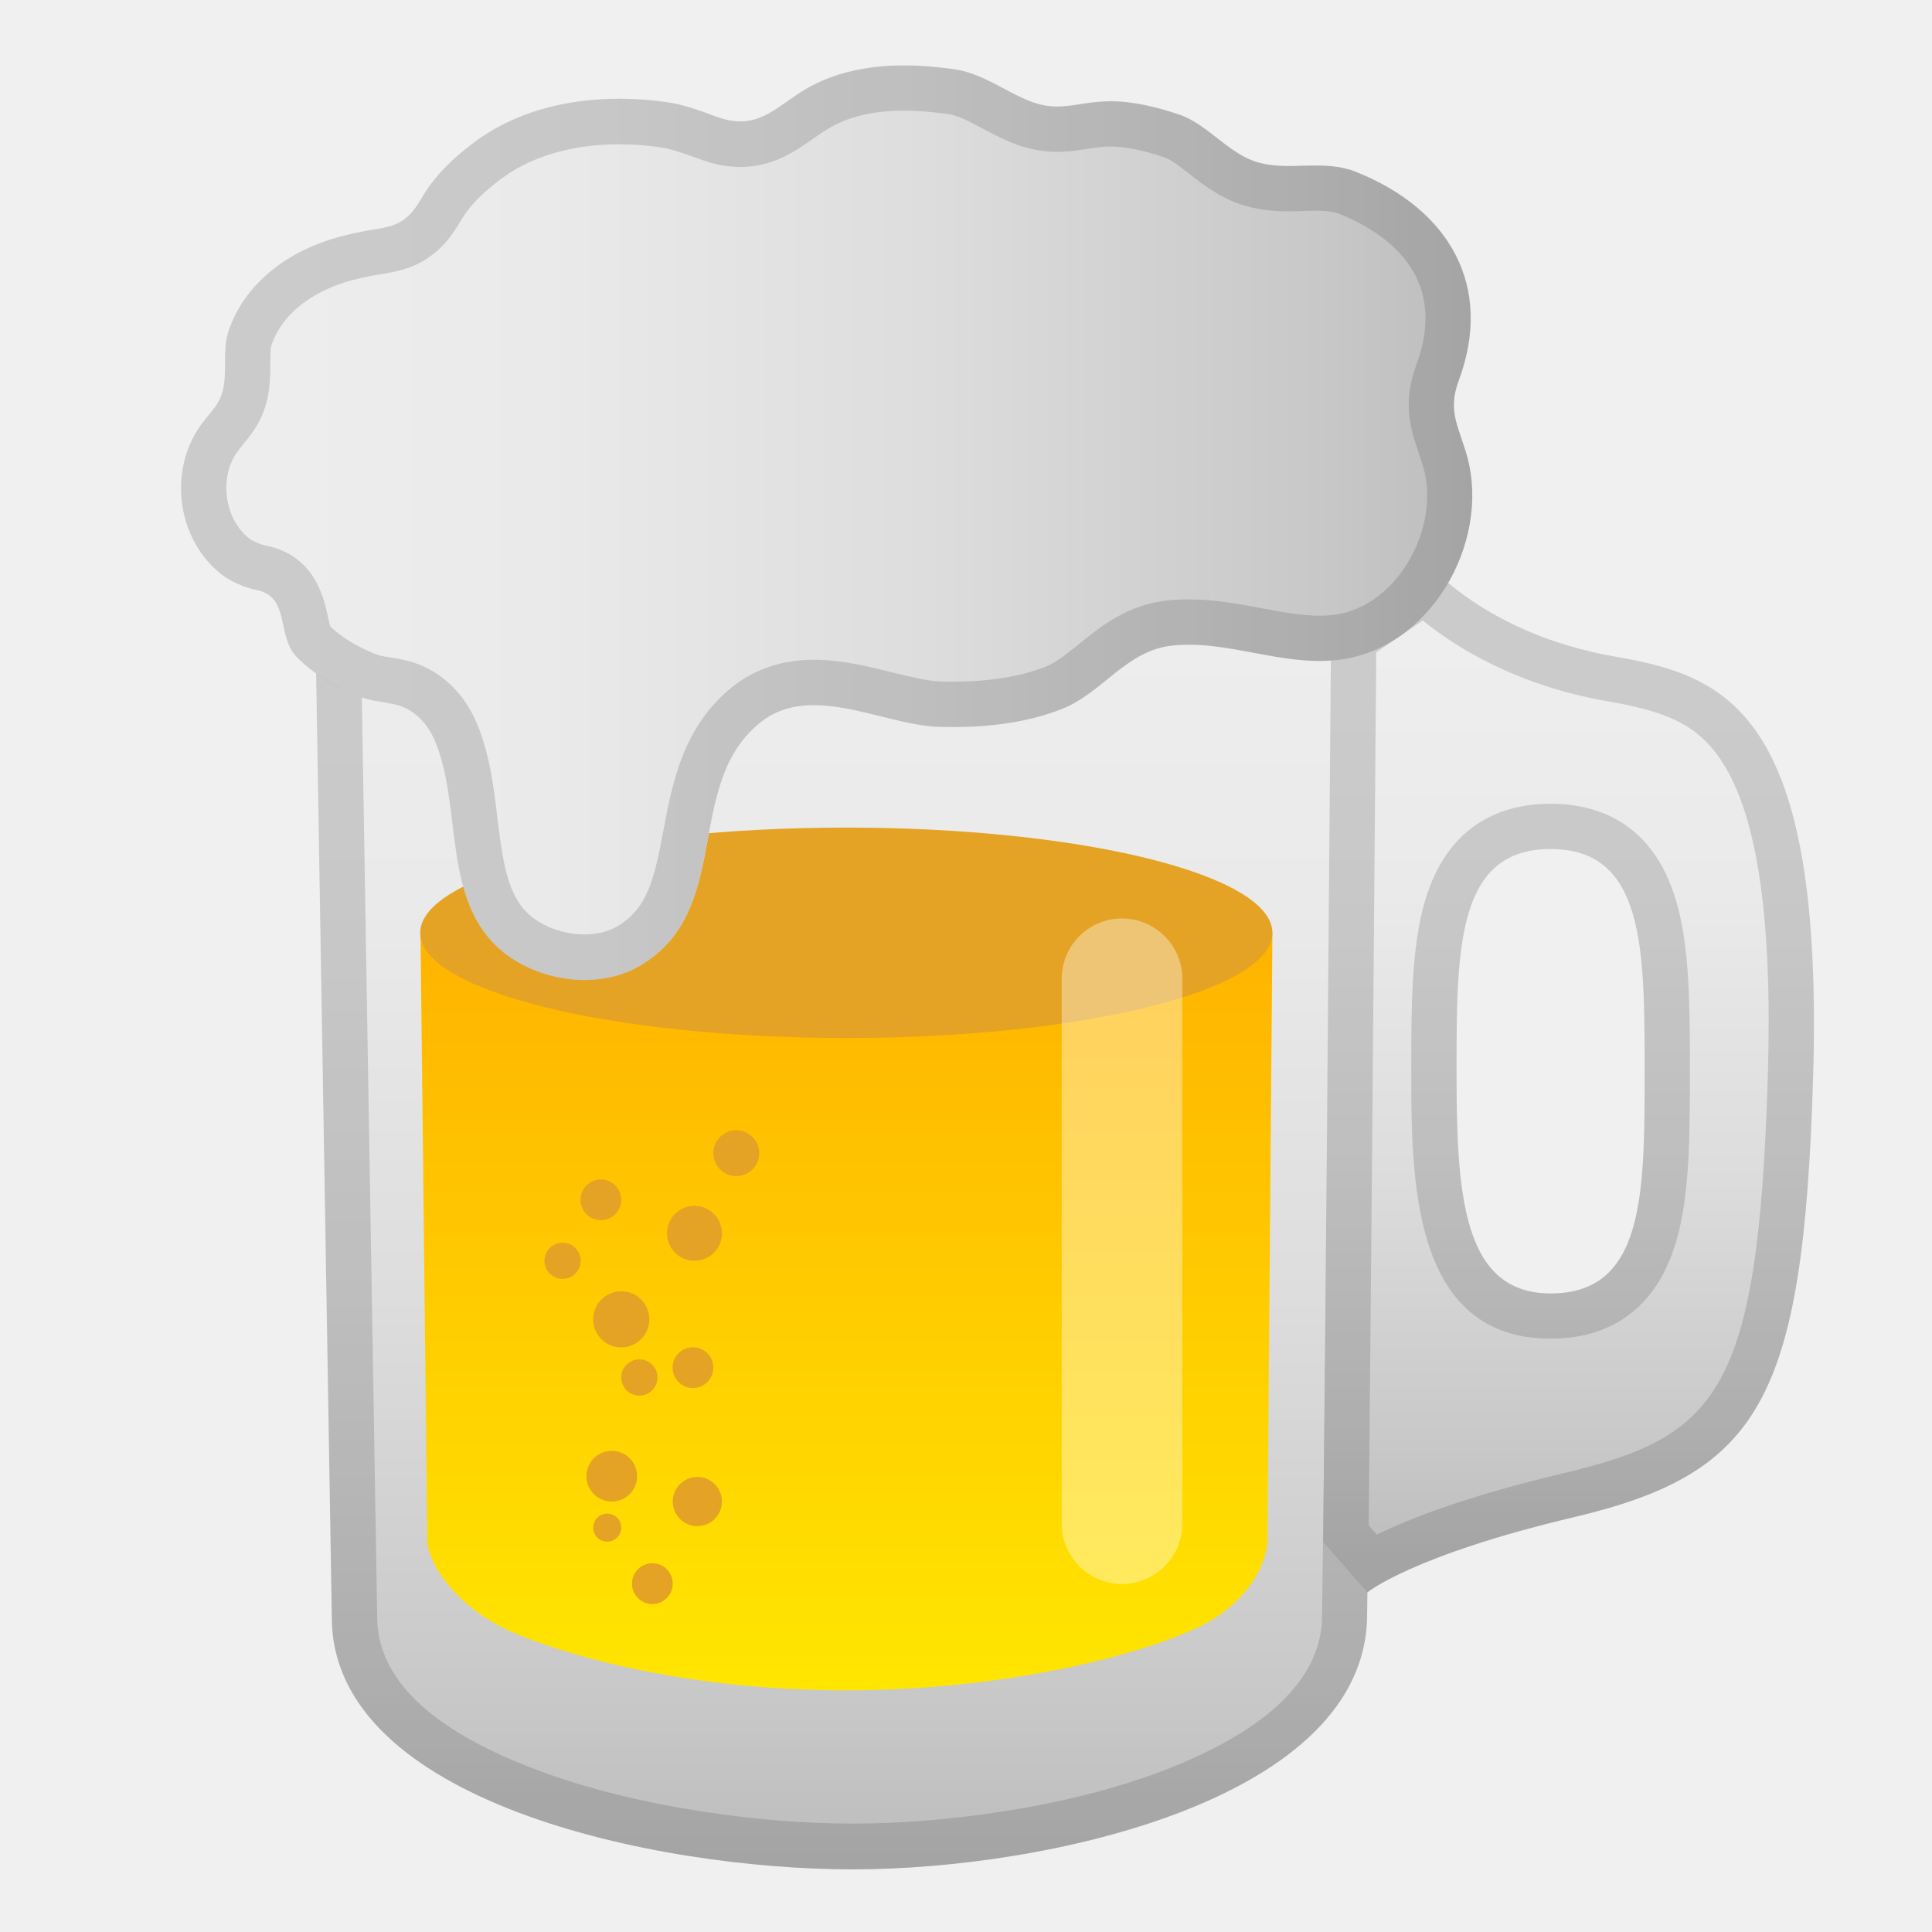
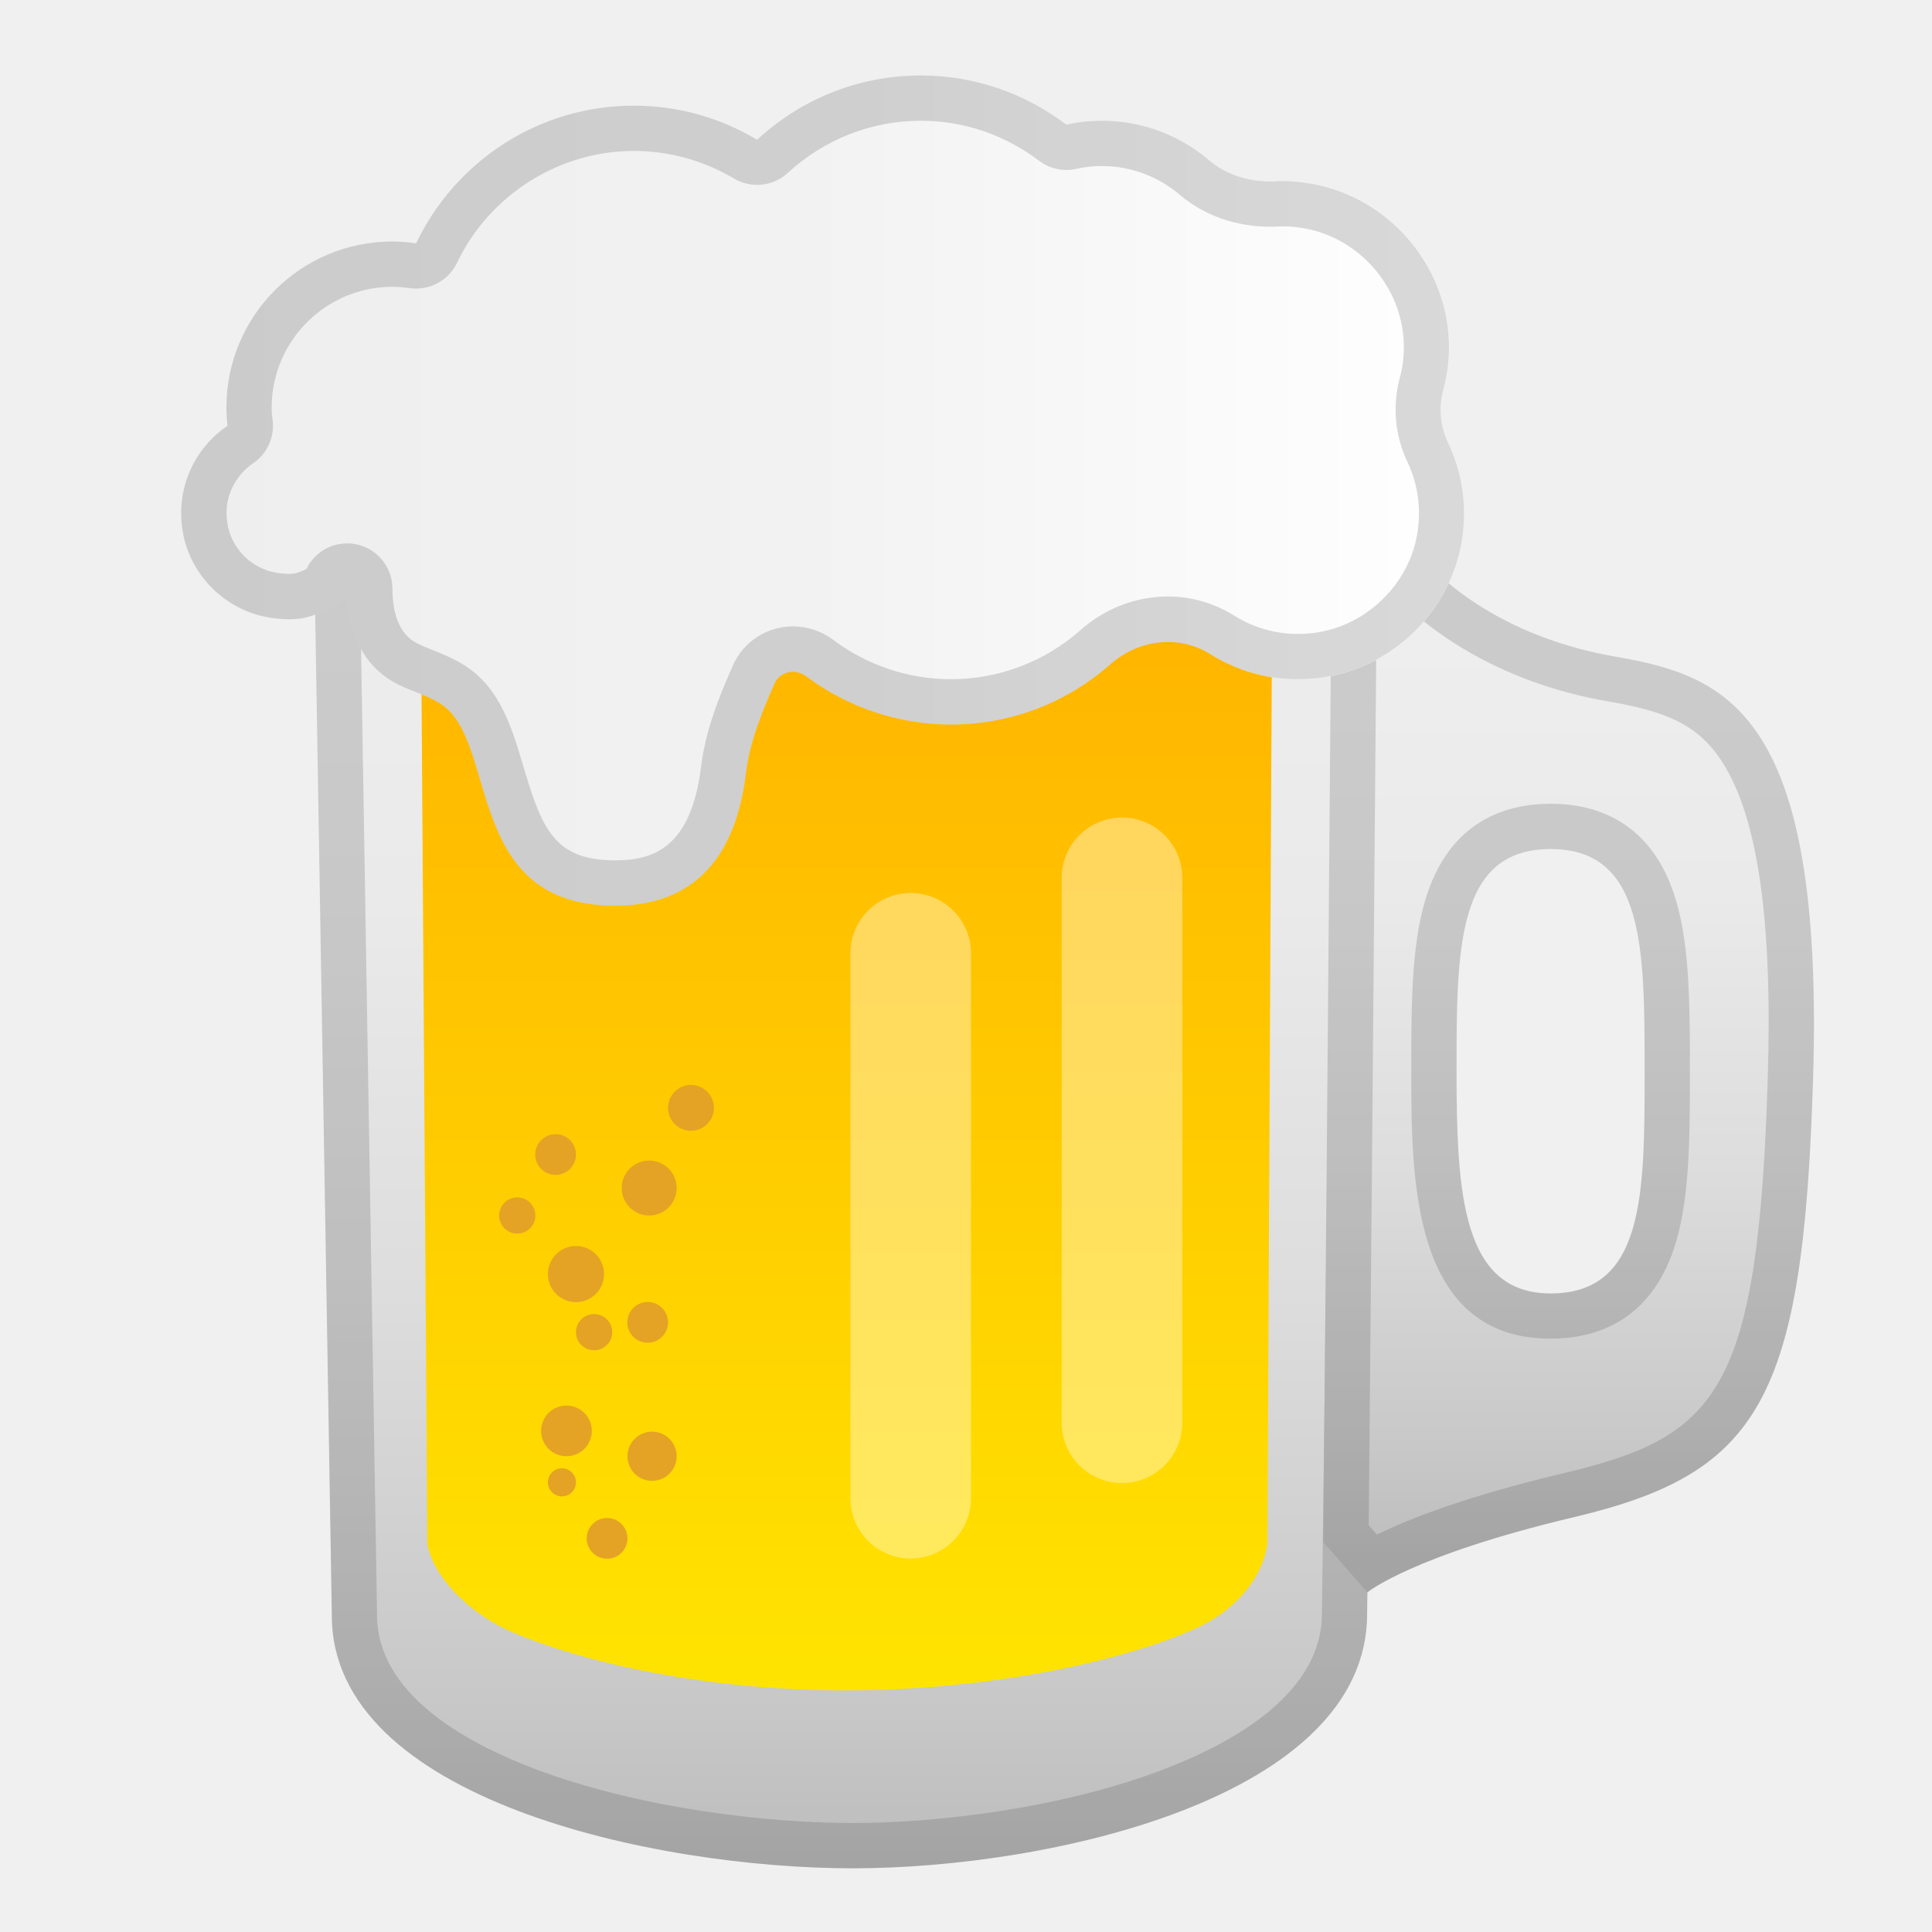
- <svg xmlns="http://www.w3.org/2000/svg" xmlns:xlink="http://www.w3.org/1999/xlink" width="128" height="128" style="enable-background:new 0 0 128 128;">
+ <svg xmlns="http://www.w3.org/2000/svg" width="128" height="128" style="enable-background:new 0 0 128 128;">
  <g id="Layer_1">
    <g>
-       <linearGradient id="SVGID_1_" gradientUnits="userSpaceOnUse" x1="56.126" x2="56.126" y1="35.067" y2="123.133">
+       <linearGradient id="SVGID_1_" gradientUnits="userSpaceOnUse" x1="56.126" x2="56.126" y1="34.818" y2="123.069">
        <stop offset="5.129895e-03" style="stop-color:#EEEEEE" />
        <stop offset="0.282" style="stop-color:#EAEAEA" />
        <stop offset="0.577" style="stop-color:#DDDDDD" />
        <stop offset="0.879" style="stop-color:#C8C8C8" />
        <stop offset="1" style="stop-color:#BDBDBD" />
      </linearGradient>
-       <path d="M86.43,35H56.07h0H25.72l-4.93-0.26l1.2,72.43c0,12.19,21.45,16.68,34.51,16.68 s34.08-4.7,34.08-16.89l0.88-72.2L86.43,35z" style="fill:url(#SVGID_1_);" />
+       <path d="M86.43,34.5H56.07h0H25.72l-4.93-0.01l1.2,72.55c0,12.19,21.45,16.74,34.51,16.74 s34.08-4.67,34.08-16.86l0.88-72.43L86.43,34.5z" style="fill:url(#SVGID_1_);" />
      <g style="opacity:0.2;">
-         <path d="M23.83,37.74L25.72,38h30.36h30.36l2-0.25l-0.85,69.3c0,5.13-5.57,8.32-10.24,10.15 c-6.89,2.69-15.29,3.62-20.85,3.62c-5.62,0-14.11-0.96-21.09-3.62c-4.76-1.81-10.42-4.92-10.42-10.07L23.83,37.74 M20.78,34.74 l1.2,72.43c0,12.19,21.45,16.68,34.51,16.68c13.06,0,34.08-4.7,34.08-16.89l0.88-72.2L86.43,35H56.07h0H25.72L20.78,34.74 L20.78,34.74z M91.47,34L91.47,34L91.47,34z" style="fill:#424242;" />
+         <path d="M23.83,37.49l1.88,0.01h30.36h30.36l2,0l-0.85,69.42c0,5.13-5.57,8.39-10.24,10.21 c-6.89,2.69-15.29,3.65-20.85,3.65c-5.62,0-14.11-0.95-21.09-3.6c-4.76-1.81-10.42-5.04-10.42-10.19L23.83,37.49 M20.78,34.49 l1.2,72.55c0,12.19,21.45,16.74,34.51,16.74c13.06,0,34.08-4.67,34.08-16.86l0.88-72.43l-5.04,0.01H56.07h0H25.72L20.78,34.49 L20.78,34.49z M91.47,34.49L91.47,34.49L91.47,34.49z" style="fill:#424242;" />
      </g>
    </g>
    <g>
-       <linearGradient id="SVGID_3_" gradientUnits="userSpaceOnUse" x1="56.08" x2="56.08" y1="61.75" y2="116.005">
+       <linearGradient id="SVGID_3_" gradientUnits="userSpaceOnUse" x1="56.08" x2="56.08" y1="38.92" y2="121.067">
        <stop offset="0" style="stop-color:#FFB300" />
        <stop offset="1" style="stop-color:#FFEA00" />
      </linearGradient>
-       <path d="M84.3,61.8l-0.33,40.43c-0.27,2.27-2.13,4.46-4.67,5.62c-4.55,2.09-13.44,4.14-23.28,4.14 c-9.4,0-17.4-1.87-22.04-3.84c-2.94-1.24-5.31-3.74-5.67-5.89L27.86,61.8H84.3z" style="fill:url(#SVGID_3_);" />
+       <path d="M84.3,36l-0.33,66.23c-0.27,2.27-2.13,4.46-4.67,5.62c-4.55,2.09-13.44,4.14-23.28,4.14 c-9.4,0-17.4-1.87-22.04-3.84c-2.94-1.24-5.31-3.74-5.67-5.89L27.86,36H84.3z" style="fill:url(#SVGID_3_);" />
    </g>
-     <ellipse cx="56.07" cy="61.8" rx="28.23" ry="6.97" style="fill:#E4A324;" />
    <g>
-       <circle cx="43.22" cy="104.92" r="1.35" style="fill:#E4A324;" />
-       <circle cx="40.23" cy="101.21" r="0.93" style="fill:#E4A324;" />
-       <circle cx="46.2" cy="99.48" r="1.63" style="fill:#E4A324;" />
-       <circle cx="40.53" cy="97.8" r="1.68" style="fill:#E4A324;" />
-       <circle cx="45.91" cy="90.61" r="1.35" style="fill:#E4A324;" />
-       <circle cx="42.36" cy="91.26" r="1.2" style="fill:#E4A324;" />
-       <circle cx="37.27" cy="83.53" r="1.2" style="fill:#E4A324;" />
-       <circle cx="48.78" cy="76.4" r="1.52" style="fill:#E4A324;" />
-       <circle cx="41.16" cy="87.41" r="1.86" style="fill:#E4A324;" />
-       <circle cx="46.01" cy="81.71" r="1.82" style="fill:#E4A324;" />
-       <circle cx="39.81" cy="79.49" r="1.35" style="fill:#E4A324;" />
+       <circle cx="40.22" cy="101.92" r="1.35" style="fill:#E4A324;" />
+       <circle cx="37.23" cy="98.21" r="0.93" style="fill:#E4A324;" />
+       <circle cx="43.2" cy="96.48" r="1.63" style="fill:#E4A324;" />
+       <circle cx="37.53" cy="94.8" r="1.68" style="fill:#E4A324;" />
+       <circle cx="42.91" cy="87.61" r="1.35" style="fill:#E4A324;" />
+       <circle cx="39.36" cy="88.26" r="1.2" style="fill:#E4A324;" />
+       <circle cx="34.27" cy="80.53" r="1.2" style="fill:#E4A324;" />
+       <circle cx="45.78" cy="73.4" r="1.52" style="fill:#E4A324;" />
+       <circle cx="38.16" cy="84.41" r="1.86" style="fill:#E4A324;" />
+       <circle cx="43.01" cy="78.71" r="1.82" style="fill:#E4A324;" />
+       <circle cx="36.81" cy="76.49" r="1.35" style="fill:#E4A324;" />
    </g>
    <g>
      <linearGradient id="SVGID_4_" gradientUnits="userSpaceOnUse" x1="103.921" x2="103.921" y1="41.895" y2="103.193">
        <stop offset="5.129895e-03" style="stop-color:#EEEEEE" />
        <stop offset="0.282" style="stop-color:#EAEAEA" />
        <stop offset="0.577" style="stop-color:#DDDDDD" />
        <stop offset="0.879" style="stop-color:#C8C8C8" />
        <stop offset="1" style="stop-color:#BDBDBD" />
      </linearGradient>
      <path d="M87.91,75.83l-0.24,26.34l2.92,3.33c0,0,2.94-2.44,13.67-4.98 c12.33-2.92,15.21-7.76,15.86-29.04c0.75-24.4-5.77-26.7-13.12-27.98c-8.58-1.49-12.45-6.23-12.45-6.23l-6.36,4.35L87.91,75.83z M96.5,70.98c0-8.13,0-14.72,6.23-14.72c6.23,0,6.23,6.59,6.23,14.72c0,8.13,0,14.72-6.23,14.72C96.88,85.69,96.5,79.1,96.5,70.98 z" style="fill:url(#SVGID_4_);" />
      <g style="opacity:0.2;">
        <path d="M94.26,41.11c2.2,1.78,6.21,4.3,12.23,5.35c3.74,0.65,5.93,1.44,7.59,3.99 c2.37,3.65,3.36,10.5,3.04,20.94c-0.64,20.9-3.31,23.79-13.55,26.22c-6.34,1.5-10.16,2.99-12.35,4.06l-0.54-0.61l0.23-25.2 l0.27-32.64L94.26,41.11 M102.73,88.69c2.94,0,6.77-1.12,8.33-6.47c0.9-3.08,0.9-7.05,0.9-11.25c0-4.2,0-8.17-0.9-11.25 c-1.56-5.35-5.39-6.47-8.33-6.47c-2.94,0-6.77,1.12-8.33,6.47c-0.9,3.08-0.9,7.05-0.9,11.25C93.5,78.03,93.5,88.69,102.73,88.69 M94.55,37.27l-6.36,4.35l-0.28,34.21l-0.24,26.34l2.92,3.33c0,0,2.94-2.44,13.67-4.98c12.33-2.92,15.21-7.76,15.86-29.04 c0.75-24.4-5.77-26.7-13.12-27.98C98.42,42.01,94.55,37.27,94.55,37.27L94.55,37.27z M102.73,85.69c-5.85,0-6.23-6.59-6.23-14.72 c0-8.13,0-14.72,6.23-14.72c6.23,0,6.23,6.59,6.23,14.72C108.96,79.1,108.96,85.69,102.73,85.69L102.73,85.69z" style="fill:#424242;" />
      </g>
    </g>
-     <path d="M74.85,104.91L74.85,104.91c-2.39,0.31-4.51-1.55-4.51-3.96v-36.1 c0-2.02,1.51-3.73,3.52-3.97l0,0c2.38-0.28,4.47,1.57,4.47,3.97v36.1C78.33,102.96,76.84,104.65,74.85,104.91z" style="opacity:0.51;fill:#FFFFFF;fill-opacity:0.72;" />
+     <path d="M74.85,98.22L74.85,98.22c-2.39,0.31-4.51-1.55-4.51-3.96v-36.1 c0-2.02,1.51-3.73,3.52-3.97l0,0c2.38-0.28,4.47,1.57,4.47,3.97v36.1C78.33,96.27,76.84,97.96,74.85,98.22z" style="opacity:0.51;fill:#FFFFFF;fill-opacity:0.72;" />
+     <path d="M60.85,103.22L60.85,103.22c-2.39,0.31-4.51-1.55-4.51-3.96v-36.1 c0-2.02,1.51-3.73,3.52-3.97l0,0c2.38-0.28,4.47,1.57,4.47,3.97v36.1C64.33,101.27,62.84,102.96,60.85,103.22z" style="opacity:0.51;fill:#FFFFFF;fill-opacity:0.72;" />
    <g>
-       <linearGradient id="SVGID_5_" gradientUnits="userSpaceOnUse" x1="11.996" x2="97.547" y1="34.625" y2="34.625">
+       <linearGradient id="SVGID_5_" gradientUnits="userSpaceOnUse" x1="12" x2="97" y1="32.5" y2="32.5">
        <stop offset="5.129895e-03" style="stop-color:#EEEEEE" />
-         <stop offset="0.282" style="stop-color:#EAEAEA" />
-         <stop offset="0.577" style="stop-color:#DDDDDD" />
-         <stop offset="0.879" style="stop-color:#C8C8C8" />
-         <stop offset="1" style="stop-color:#BDBDBD" />
+         <stop offset="0.488" style="stop-color:#F2F2F2" />
+         <stop offset="1" style="stop-color:#FFFFFF" />
      </linearGradient>
-       <path d="M80.01,8.66c1.05,0.78,2.03,1.7,3.28,2.08c2.11,0.64,4.36-0.23,6.56,0.65 c6.21,2.48,9.12,7.6,6.8,13.82c-0.78,2.08,0.03,3.08,0.58,5.12c1.49,5.63-2.44,12.72-8.65,13.4c-3.71,0.4-7.29-1.35-10.91-0.96 c-3.05,0.33-4.63,3.16-7.33,4.21c-2.55,1-5.41,1.25-8.13,1.17c-3.65-0.11-8.43-2.95-11.78-0.32c-5.17,4.06-1.8,12.45-7.99,16.13 c-2.53,1.51-5.99,1.15-8.39-0.37c-4.62-2.91-3.51-8.93-4.84-13.41c-0.35-1.19-0.83-2.28-1.89-3.01c-1.06-0.73-2.24-0.54-3.4-0.99 c-1.57-0.61-3.05-1.45-4.24-2.64c-1.39-1.4-0.39-4.01-2.71-4.46c-0.71-0.14-1.65-0.54-2.2-0.96c-3.01-2.27-3.67-6.84-1.49-9.91 c0.8-1.13,1.41-1.44,1.58-2.83c0.16-1.26-0.12-2.36,0.36-3.65c1.18-3.18,4.07-5.18,7.31-6.05c0.6-0.16,1.24-0.3,1.86-0.41 c1.04-0.19,1.9-0.23,2.71-1c0.41-0.39,0.73-0.96,1.02-1.44c0.82-1.3,1.92-2.34,3.13-3.27c3.6-2.78,8.39-3.42,12.84-2.8 c1.21,0.16,2.27,0.57,3.42,0.99c2.87,1.04,3.99-0.85,6.29-2.06c2.86-1.51,6.29-1.55,9.42-1.09c1.84,0.27,3.2,1.36,4.86,2.05 c1.92,0.81,3,0.22,4.91,0.09c1.71-0.12,3.53,0.31,5.14,0.86C78.8,7.82,79.42,8.22,80.01,8.66z" style="fill:url(#SVGID_5_);" />
+       <path d="M95.94,29.29c-0.52-1.09-0.62-2.32-0.3-3.49c0.28-1.04,0.41-2.15,0.36-3.29 c-0.23-5.27-4.34-9.74-9.57-10.42c-0.66-0.09-1.31-0.11-1.95-0.08c-1.57,0.08-3.16-0.36-4.36-1.38C78.2,8.99,75.72,8,73,8 c-0.81,0-1.59,0.09-2.35,0.26C67.96,6.22,64.63,5,61,5c-4.19,0-7.99,1.62-10.84,4.26C47.77,7.83,44.98,7,42,7 c-6.37,0-11.86,3.73-14.43,9.12C27.06,16.05,26.53,16,26,16c-6.08,0-11,4.92-11,11c0,0.41,0.03,0.81,0.07,1.21 c-2.18,1.48-3.48,4.16-2.95,7.09c0.5,2.81,2.78,5.08,5.59,5.59c0.92,0.17,2.01,0.22,2.91-0.08C23,40,23,39,23,39 c0,2.62,0.89,5.09,3.36,6.34c0.93,0.47,1.97,0.73,2.84,1.29C33.07,49.12,30.67,60,40.75,60c6.74,0,8.25-5.31,8.68-8.85 c0.24-1.96,1.01-3.89,1.88-5.86c0.36-0.81,1.38-1.03,2.11-0.48C56.17,46.87,59.56,48,63,48c4.06,0,7.75-1.51,10.57-4 c1.85-1.63,4.51-1.98,6.6-0.67c2.04,1.28,4.52,1.91,7.17,1.6c4.8-0.57,8.74-4.33,9.51-9.1C97.23,33.46,96.86,31.22,95.94,29.29z" style="fill:url(#SVGID_5_);" />
      <g style="opacity:0.2;">
-         <path d="M59.9,7.33c0.89,0,1.85,0.08,2.87,0.22c0.71,0.1,1.4,0.47,2.28,0.94 c0.55,0.29,1.17,0.62,1.85,0.91c1.04,0.44,2.07,0.66,3.13,0.66c0.74,0,1.4-0.1,1.98-0.19c0.4-0.06,0.78-0.12,1.17-0.15 c0.12-0.01,0.25-0.01,0.38-0.01c0.98,0,2.19,0.24,3.59,0.72c0.34,0.12,0.75,0.4,1.06,0.64c0.19,0.14,0.37,0.29,0.56,0.43 c0.94,0.74,2.11,1.65,3.65,2.11c1.13,0.34,2.19,0.39,2.98,0.39c0.32,0,0.65-0.01,0.97-0.02c0.27-0.01,0.55-0.02,0.82-0.02 c0.73,0,1.17,0.06,1.54,0.21c2.87,1.15,7.35,3.97,5.11,9.99c-0.96,2.58-0.35,4.37,0.14,5.81c0.13,0.38,0.25,0.74,0.36,1.13 c0.55,2.07,0.04,4.59-1.34,6.59c-0.7,1.03-2.26,2.79-4.74,3.06c-0.26,0.03-0.55,0.04-0.84,0.04c-1.19,0-2.47-0.24-3.82-0.49 c-1.54-0.29-3.13-0.59-4.84-0.59c-0.48,0-0.95,0.02-1.41,0.07c-2.65,0.28-4.45,1.74-5.89,2.91c-0.81,0.65-1.51,1.22-2.21,1.49 c-1.67,0.65-3.72,0.98-6.09,0.98c-0.29,0-0.57,0-0.85-0.01c-0.86-0.03-1.99-0.31-3.19-0.6c-1.58-0.39-3.37-0.84-5.18-0.84 c-2.07,0-3.87,0.59-5.36,1.75c-3.33,2.62-4.04,6.44-4.62,9.51c-0.61,3.29-1.06,5.21-3.06,6.4c-0.6,0.36-1.35,0.54-2.18,0.54 c-1.07,0-2.19-0.32-3.07-0.87c-1.92-1.21-2.28-3.4-2.7-6.88c-0.19-1.6-0.39-3.25-0.86-4.82c-0.43-1.47-1.16-3.33-3.07-4.65 c-1.19-0.82-2.36-1.01-3.21-1.14c-0.34-0.05-0.63-0.1-0.81-0.17c-1.32-0.51-2.34-1.13-3.12-1.88c-0.05-0.15-0.12-0.48-0.17-0.7 c-0.26-1.2-0.86-4.03-4.16-4.67c-0.33-0.06-0.83-0.3-0.98-0.41c-1.69-1.27-2.09-4.03-0.86-5.77c0.17-0.23,0.32-0.42,0.46-0.59 c0.6-0.73,1.42-1.73,1.66-3.61c0.08-0.66,0.08-1.22,0.08-1.73c0-0.62,0-0.96,0.11-1.26c1.03-2.78,4.03-3.86,5.28-4.19 c0.46-0.12,0.99-0.24,1.61-0.35c0.13-0.02,0.26-0.04,0.38-0.06c1.06-0.18,2.5-0.42,3.84-1.69c0.66-0.62,1.1-1.35,1.42-1.88 l0.09-0.15c0.53-0.84,1.3-1.63,2.43-2.49c2.57-1.98,5.74-2.39,7.95-2.39c0.86,0,1.75,0.06,2.66,0.19c0.79,0.11,1.6,0.4,2.53,0.74 l0.26,0.09c0.89,0.33,1.74,0.48,2.58,0.48c2.16,0,3.64-1.04,4.82-1.87c0.45-0.31,0.87-0.61,1.31-0.84 C56.44,7.67,58.03,7.33,59.9,7.33 M59.9,4.33c-2.12,0-4.24,0.36-6.12,1.34c-1.83,0.97-2.91,2.37-4.73,2.37 c-0.46,0-0.97-0.09-1.56-0.3c-1.14-0.42-2.21-0.83-3.42-0.99c-1.01-0.14-2.03-0.21-3.05-0.21c-3.5,0-7,0.87-9.78,3.02 c-1.22,0.93-2.31,1.97-3.13,3.27c-0.29,0.48-0.61,1.05-1.02,1.44c-0.8,0.77-1.66,0.81-2.71,1c-0.62,0.11-1.26,0.25-1.86,0.41 c-3.23,0.87-6.13,2.87-7.31,6.05c-0.48,1.29-0.2,2.38-0.36,3.65c-0.17,1.39-0.78,1.71-1.58,2.83c-2.17,3.07-1.51,7.64,1.49,9.91 c0.56,0.42,1.49,0.82,2.2,0.96c2.32,0.45,1.32,3.06,2.71,4.46c1.19,1.2,2.67,2.04,4.24,2.64c1.16,0.45,2.34,0.25,3.4,0.99 c1.06,0.73,1.54,1.82,1.89,3.01c1.34,4.47,0.23,10.49,4.84,13.41c1.34,0.85,3.01,1.34,4.67,1.34c1.3,0,2.6-0.3,3.72-0.97 c6.19-3.68,2.82-12.07,7.99-16.13c1.05-0.83,2.25-1.11,3.5-1.11c2.74,0,5.77,1.36,8.28,1.44c0.31,0.01,0.63,0.01,0.94,0.01 c2.43,0,4.92-0.3,7.18-1.19c2.7-1.05,4.28-3.89,7.33-4.21c0.36-0.04,0.72-0.06,1.09-0.06c2.87,0,5.73,1.08,8.67,1.08 c0.39,0,0.77-0.02,1.16-0.06c6.21-0.68,10.14-7.77,8.65-13.4c-0.55-2.05-1.36-3.04-0.58-5.12c2.31-6.22-0.6-11.34-6.8-13.82 c-0.88-0.35-1.77-0.42-2.66-0.42c-0.6,0-1.2,0.03-1.79,0.03c-0.71,0-1.42-0.05-2.11-0.26c-1.25-0.38-2.23-1.29-3.28-2.08 c-0.59-0.44-1.2-0.84-1.89-1.08C76.69,7.1,75.1,6.7,73.56,6.7c-0.19,0-0.39,0.01-0.58,0.02c-1.17,0.08-2.02,0.33-2.95,0.33 c-0.59,0-1.21-0.1-1.96-0.42c-1.66-0.69-3.02-1.78-4.86-2.05C62.13,4.43,61.01,4.33,59.9,4.33L59.9,4.33z" style="fill:#424242;" />
-       </g>
-     </g>
-   </g>
-   <g id="Layer_2" style="display:none;">
-     <g style="display:inline;">
-       <g style="opacity:0.6;">
-         <circle cx="64" cy="64" r="28" style="opacity:0.61;fill:none;stroke:#000000;stroke-width:0.263;stroke-miterlimit:10;" />
-         <line style="opacity:0.61;fill:none;stroke:#000000;stroke-miterlimit:10;" x1="83.5" x2="83.5" y1="0" y2="128" />
-         <line style="opacity:0.61;fill:none;stroke:#000000;stroke-miterlimit:10;" x1="43.5" x2="43.5" y1="0" y2="128" />
-         <line style="opacity:0.61;fill:none;stroke:#000000;stroke-miterlimit:10;" x1="63.5" x2="63.5" y1="0" y2="128" />
-         <line style="opacity:0.61;fill:none;stroke:#000000;stroke-miterlimit:10;" x1="128" x2="0" y1="64.5" y2="64.5" />
-         <line style="opacity:0.61;fill:none;stroke:#000000;stroke-miterlimit:10;" x1="128" x2="0" y1="44.5" y2="44.5" />
-         <line style="opacity:0.61;fill:none;stroke:#000000;stroke-miterlimit:10;" x1="128" x2="0" y1="83.5" y2="83.5" />
-         <line style="opacity:0.61;fill:none;stroke:#000000;stroke-width:0.25;stroke-miterlimit:10;" x1="128" x2="0" y1="128" y2="0" />
-         <line style="opacity:0.61;fill:none;stroke:#000000;stroke-width:0.25;stroke-miterlimit:10;" x1="0" x2="128" y1="128" y2="0" />
-         <g style="opacity:0.61;">
-           <path d="M64,4.26c32.94,0,59.74,26.8,59.74,59.74S96.94,123.74,64,123.74S4.26,96.94,4.26,64S31.06,4.26,64,4.26 M64,4 C30.86,4,4,30.86,4,64s26.86,60,60,60s60-26.86,60-60S97.14,4,64,4L64,4z" />
-         </g>
-         <path d="M115.5,108.47c0,4.43-3.59,8.03-8.03,8.03H19.53 c-4.43,0-8.03-3.59-8.03-8.03V20.53c0-4.43,3.59-8.03,8.03-8.03h87.94c4.43,0,8.03,3.59,8.03,8.03V108.47z" style="opacity:0.61;fill:none;stroke:#000000;stroke-miterlimit:10;" />
-         <path d="M107.5,116.5c0,4.42-3.58,8-8,8h-72 c-4.42,0-8-3.58-8-8v-104c0-4.42,3.58-8,8-8h72c4.42,0,8,3.58,8,8V116.5z" style="opacity:0.61;fill:none;stroke:#000000;stroke-miterlimit:10;" />
-         <path d="M123.5,98.27c0,5.65-4.58,10.23-10.23,10.23H13.73 c-5.65,0-10.23-4.58-10.23-10.23V30.73c0-5.65,4.58-10.23,10.23-10.23h99.54c5.65,0,10.23,4.58,10.23,10.23V98.27z" style="opacity:0.61;fill:none;stroke:#000000;stroke-miterlimit:10;" />
-       </g>
-       <g>
-         <g style="opacity:0.2;">
-           <defs>
-             <rect id="SVGID_2_" height="128" style="opacity:0.2;" width="128" x="0" />
-           </defs>
-           <clipPath id="SVGID_6_">
-             <use style="overflow:visible;" xlink:href="#SVGID_2_" />
-           </clipPath>
-           <g style="clip-path:url(#SVGID_6_);">
-             <g>
-               <line style="fill:none;stroke:#000000;stroke-miterlimit:10;" x1="-28.5" x2="-28.5" y1="160" y2="-32" />
-               <line style="fill:none;stroke:#000000;stroke-miterlimit:10;" x1="-24.5" x2="-24.5" y1="160" y2="-32" />
-               <line style="fill:none;stroke:#000000;stroke-miterlimit:10;" x1="-20.5" x2="-20.5" y1="160" y2="-32" />
-               <line style="fill:none;stroke:#000000;stroke-miterlimit:10;" x1="-16.5" x2="-16.5" y1="160" y2="-32" />
-               <line style="fill:none;stroke:#000000;stroke-miterlimit:10;" x1="-12.5" x2="-12.5" y1="160" y2="-32" />
-               <line style="fill:none;stroke:#000000;stroke-miterlimit:10;" x1="-8.5" x2="-8.5" y1="160" y2="-32" />
-               <line style="fill:none;stroke:#000000;stroke-miterlimit:10;" x1="-4.5" x2="-4.5" y1="160" y2="-32" />
-               <line style="fill:none;stroke:#000000;stroke-miterlimit:10;" x1="-0.5" x2="-0.5" y1="160" y2="-32" />
-               <line style="fill:none;stroke:#000000;stroke-miterlimit:10;" x1="3.5" x2="3.5" y1="160" y2="-32" />
-               <line style="fill:none;stroke:#000000;stroke-miterlimit:10;" x1="7.5" x2="7.5" y1="160" y2="-32" />
-               <line style="fill:none;stroke:#000000;stroke-miterlimit:10;" x1="11.5" x2="11.5" y1="160" y2="-32" />
-               <line style="fill:none;stroke:#000000;stroke-miterlimit:10;" x1="15.5" x2="15.5" y1="160" y2="-32" />
-               <line style="fill:none;stroke:#000000;stroke-miterlimit:10;" x1="19.5" x2="19.5" y1="160" y2="-32" />
-               <line style="fill:none;stroke:#000000;stroke-miterlimit:10;" x1="23.5" x2="23.5" y1="160" y2="-32" />
-               <line style="fill:none;stroke:#000000;stroke-miterlimit:10;" x1="27.5" x2="27.5" y1="160" y2="-32" />
-               <line style="fill:none;stroke:#000000;stroke-miterlimit:10;" x1="31.5" x2="31.5" y1="160" y2="-32" />
-               <line style="fill:none;stroke:#000000;stroke-miterlimit:10;" x1="35.5" x2="35.5" y1="160" y2="-32" />
-               <line style="fill:none;stroke:#000000;stroke-miterlimit:10;" x1="39.5" x2="39.5" y1="160" y2="-32" />
-               <line style="fill:none;stroke:#000000;stroke-miterlimit:10;" x1="43.5" x2="43.5" y1="160" y2="-32" />
-               <line style="fill:none;stroke:#000000;stroke-miterlimit:10;" x1="47.5" x2="47.5" y1="160" y2="-32" />
-               <line style="fill:none;stroke:#000000;stroke-miterlimit:10;" x1="51.5" x2="51.5" y1="160" y2="-32" />
-               <line style="fill:none;stroke:#000000;stroke-miterlimit:10;" x1="55.5" x2="55.5" y1="160" y2="-32" />
-               <line style="fill:none;stroke:#000000;stroke-miterlimit:10;" x1="59.5" x2="59.5" y1="160" y2="-32" />
-               <line style="fill:none;stroke:#000000;stroke-miterlimit:10;" x1="63.5" x2="63.5" y1="160" y2="-32" />
-               <line style="fill:none;stroke:#000000;stroke-miterlimit:10;" x1="67.5" x2="67.5" y1="160" y2="-32" />
-               <line style="fill:none;stroke:#000000;stroke-miterlimit:10;" x1="71.5" x2="71.5" y1="160" y2="-32" />
-               <line style="fill:none;stroke:#000000;stroke-miterlimit:10;" x1="75.5" x2="75.5" y1="160" y2="-32" />
-               <line style="fill:none;stroke:#000000;stroke-miterlimit:10;" x1="79.5" x2="79.5" y1="160" y2="-32" />
-               <line style="fill:none;stroke:#000000;stroke-miterlimit:10;" x1="83.5" x2="83.5" y1="160" y2="-32" />
-               <line style="fill:none;stroke:#000000;stroke-miterlimit:10;" x1="87.5" x2="87.5" y1="160" y2="-32" />
-               <line style="fill:none;stroke:#000000;stroke-miterlimit:10;" x1="91.5" x2="91.5" y1="160" y2="-32" />
-               <line style="fill:none;stroke:#000000;stroke-miterlimit:10;" x1="95.5" x2="95.5" y1="160" y2="-32" />
-               <line style="fill:none;stroke:#000000;stroke-miterlimit:10;" x1="99.5" x2="99.5" y1="160" y2="-32" />
-               <line style="fill:none;stroke:#000000;stroke-miterlimit:10;" x1="103.5" x2="103.5" y1="160" y2="-32" />
-               <line style="fill:none;stroke:#000000;stroke-miterlimit:10;" x1="107.5" x2="107.5" y1="160" y2="-32" />
-               <line style="fill:none;stroke:#000000;stroke-miterlimit:10;" x1="111.5" x2="111.5" y1="160" y2="-32" />
-               <line style="fill:none;stroke:#000000;stroke-miterlimit:10;" x1="115.5" x2="115.5" y1="160" y2="-32" />
-               <line style="fill:none;stroke:#000000;stroke-miterlimit:10;" x1="119.5" x2="119.5" y1="160" y2="-32" />
-               <line style="fill:none;stroke:#000000;stroke-miterlimit:10;" x1="123.5" x2="123.5" y1="160" y2="-32" />
-               <line style="fill:none;stroke:#000000;stroke-miterlimit:10;" x1="127.5" x2="127.5" y1="160" y2="-32" />
-               <line style="fill:none;stroke:#000000;stroke-miterlimit:10;" x1="131.5" x2="131.5" y1="160" y2="-32" />
-               <line style="fill:none;stroke:#000000;stroke-miterlimit:10;" x1="135.5" x2="135.5" y1="160" y2="-32" />
-               <line style="fill:none;stroke:#000000;stroke-miterlimit:10;" x1="136.5" x2="136.5" y1="166" y2="-26" />
-               <line style="fill:none;stroke:#000000;stroke-miterlimit:10;" x1="143.5" x2="143.5" y1="160" y2="-32" />
-               <line style="fill:none;stroke:#000000;stroke-miterlimit:10;" x1="147.5" x2="147.5" y1="160" y2="-32" />
-               <line style="fill:none;stroke:#000000;stroke-miterlimit:10;" x1="151.5" x2="151.5" y1="160" y2="-32" />
-               <line style="fill:none;stroke:#000000;stroke-miterlimit:10;" x1="155.5" x2="155.5" y1="160" y2="-32" />
-             </g>
-             <g>
-               <line style="fill:none;stroke:#000000;stroke-miterlimit:10;" x1="-32" x2="160" y1="-27.5" y2="-27.5" />
-               <line style="fill:none;stroke:#000000;stroke-miterlimit:10;" x1="-32" x2="160" y1="-23.5" y2="-23.5" />
-               <line style="fill:none;stroke:#000000;stroke-miterlimit:10;" x1="-32" x2="160" y1="-19.5" y2="-19.5" />
-               <line style="fill:none;stroke:#000000;stroke-miterlimit:10;" x1="-32" x2="160" y1="-15.5" y2="-15.5" />
-               <line style="fill:none;stroke:#000000;stroke-miterlimit:10;" x1="-32" x2="160" y1="-11.5" y2="-11.5" />
-               <line style="fill:none;stroke:#000000;stroke-miterlimit:10;" x1="-32" x2="160" y1="-7.5" y2="-7.5" />
-               <line style="fill:none;stroke:#000000;stroke-miterlimit:10;" x1="-32" x2="160" y1="-3.5" y2="-3.5" />
-               <line style="fill:none;stroke:#000000;stroke-miterlimit:10;" x1="-32" x2="160" y1="0.5" y2="0.5" />
-               <line style="fill:none;stroke:#000000;stroke-miterlimit:10;" x1="-32" x2="160" y1="4.5" y2="4.5" />
-               <line style="fill:none;stroke:#000000;stroke-miterlimit:10;" x1="-32" x2="160" y1="8.5" y2="8.5" />
-               <line style="fill:none;stroke:#000000;stroke-miterlimit:10;" x1="-32" x2="160" y1="12.5" y2="12.5" />
-               <line style="fill:none;stroke:#000000;stroke-miterlimit:10;" x1="-32" x2="160" y1="16.5" y2="16.5" />
-               <line style="fill:none;stroke:#000000;stroke-miterlimit:10;" x1="-32" x2="160" y1="20.5" y2="20.5" />
-               <line style="fill:none;stroke:#000000;stroke-miterlimit:10;" x1="-32" x2="160" y1="24.5" y2="24.5" />
-               <line style="fill:none;stroke:#000000;stroke-miterlimit:10;" x1="-32" x2="160" y1="28.5" y2="28.5" />
-               <line style="fill:none;stroke:#000000;stroke-miterlimit:10;" x1="-32" x2="160" y1="32.5" y2="32.5" />
-               <line style="fill:none;stroke:#000000;stroke-miterlimit:10;" x1="-32" x2="160" y1="36.5" y2="36.5" />
-               <line style="fill:none;stroke:#000000;stroke-miterlimit:10;" x1="-32" x2="160" y1="40.5" y2="40.5" />
-               <line style="fill:none;stroke:#000000;stroke-miterlimit:10;" x1="-32" x2="160" y1="44.5" y2="44.5" />
-               <line style="fill:none;stroke:#000000;stroke-miterlimit:10;" x1="-32" x2="160" y1="48.5" y2="48.5" />
-               <line style="fill:none;stroke:#000000;stroke-miterlimit:10;" x1="-32" x2="160" y1="52.5" y2="52.5" />
-               <line style="fill:none;stroke:#000000;stroke-miterlimit:10;" x1="-32" x2="160" y1="56.5" y2="56.5" />
-               <line style="fill:none;stroke:#000000;stroke-miterlimit:10;" x1="-32" x2="160" y1="60.5" y2="60.5" />
-               <line style="fill:none;stroke:#000000;stroke-miterlimit:10;" x1="-32" x2="160" y1="64.5" y2="64.5" />
-               <line style="fill:none;stroke:#000000;stroke-miterlimit:10;" x1="-32" x2="160" y1="68.5" y2="68.5" />
-               <line style="fill:none;stroke:#000000;stroke-miterlimit:10;" x1="-32" x2="160" y1="72.5" y2="72.5" />
-               <line style="fill:none;stroke:#000000;stroke-miterlimit:10;" x1="-32" x2="160" y1="76.5" y2="76.5" />
-               <line style="fill:none;stroke:#000000;stroke-miterlimit:10;" x1="-32" x2="160" y1="80.5" y2="80.5" />
-               <line style="fill:none;stroke:#000000;stroke-miterlimit:10;" x1="-32" x2="160" y1="84.5" y2="84.5" />
-               <line style="fill:none;stroke:#000000;stroke-miterlimit:10;" x1="-32" x2="160" y1="88.5" y2="88.5" />
-               <line style="fill:none;stroke:#000000;stroke-miterlimit:10;" x1="-32" x2="160" y1="92.5" y2="92.5" />
-               <line style="fill:none;stroke:#000000;stroke-miterlimit:10;" x1="-32" x2="160" y1="96.5" y2="96.5" />
-               <line style="fill:none;stroke:#000000;stroke-miterlimit:10;" x1="-32" x2="160" y1="100.5" y2="100.5" />
-               <line style="fill:none;stroke:#000000;stroke-miterlimit:10;" x1="-32" x2="160" y1="104.5" y2="104.5" />
-               <line style="fill:none;stroke:#000000;stroke-miterlimit:10;" x1="-32" x2="160" y1="108.5" y2="108.5" />
-               <line style="fill:none;stroke:#000000;stroke-miterlimit:10;" x1="-32" x2="160" y1="112.5" y2="112.5" />
-               <line style="fill:none;stroke:#000000;stroke-miterlimit:10;" x1="-32" x2="160" y1="116.5" y2="116.5" />
-               <line style="fill:none;stroke:#000000;stroke-miterlimit:10;" x1="-32" x2="160" y1="120.5" y2="120.5" />
-               <line style="fill:none;stroke:#000000;stroke-miterlimit:10;" x1="-32" x2="160" y1="124.5" y2="124.5" />
-               <line style="fill:none;stroke:#000000;stroke-miterlimit:10;" x1="-32" x2="160" y1="128.5" y2="128.5" />
-               <line style="fill:none;stroke:#000000;stroke-miterlimit:10;" x1="-32" x2="160" y1="132.5" y2="132.5" />
-               <line style="fill:none;stroke:#000000;stroke-miterlimit:10;" x1="-32" x2="160" y1="136.5" y2="136.5" />
-               <line style="fill:none;stroke:#000000;stroke-miterlimit:10;" x1="-32" x2="160" y1="140.5" y2="140.5" />
-               <line style="fill:none;stroke:#000000;stroke-miterlimit:10;" x1="-32" x2="160" y1="144.5" y2="144.5" />
-               <line style="fill:none;stroke:#000000;stroke-miterlimit:10;" x1="-32" x2="160" y1="148.5" y2="148.5" />
-               <line style="fill:none;stroke:#000000;stroke-miterlimit:10;" x1="-32" x2="160" y1="152.5" y2="152.5" />
-               <line style="fill:none;stroke:#000000;stroke-miterlimit:10;" x1="-32" x2="160" y1="156.5" y2="156.5" />
-             </g>
-             <path d="M160-32v192H-32V-32H160 M160-32H-32v192h192V-32L160-32z" />
-           </g>
-         </g>
-         <g>
-           <rect height="128" style="opacity:0.3;fill:#F44336;" width="4" x="0" />
-           <rect height="128" style="opacity:0.3;fill:#F44336;" width="4" x="124" />
-           <rect height="120" style="opacity:0.3;fill:#F44336;" transform="matrix(-1.836970e-16 1 -1 -1.836970e-16 66 -62)" width="4" x="62" y="-58" />
-           <rect height="120" style="opacity:0.3;fill:#F44336;" transform="matrix(-1.836970e-16 1 -1 -1.836970e-16 190 62)" width="4" x="62" y="66" />
-         </g>
+         <path d="M61,8c2.84,0,5.55,0.92,7.84,2.65c0.53,0.4,1.16,0.61,1.81,0.61c0.21,0,0.43-0.02,0.64-0.07 C71.86,11.06,72.44,11,73,11c1.89,0,3.73,0.68,5.17,1.91c1.59,1.36,3.71,2.11,5.96,2.11c0.16,0,0.33,0,0.49-0.01 C84.75,15,84.87,15,85,15c0.34,0,0.69,0.02,1.04,0.07c3.8,0.49,6.79,3.75,6.96,7.58c0.04,0.8-0.05,1.61-0.26,2.38 c-0.5,1.87-0.32,3.84,0.5,5.56c0.7,1.47,0.93,3.11,0.66,4.75c-0.55,3.42-3.46,6.19-6.9,6.6C86.66,41.98,86.33,42,86,42 c-1.51,0-2.97-0.42-4.24-1.22c-1.31-0.82-2.83-1.26-4.39-1.26c-2.11,0-4.17,0.79-5.79,2.23C69.21,43.85,66.16,45,63,45 c-2.79,0-5.55-0.92-7.77-2.59c-0.78-0.59-1.73-0.91-2.7-0.91c-1.71,0-3.27,1.01-3.96,2.56c-0.93,2.09-1.83,4.34-2.12,6.72 C45.78,56.26,43.19,57,40.75,57c-4.04,0-4.86-2.13-6.07-6.21c-0.76-2.55-1.54-5.19-3.86-6.68c-0.77-0.49-1.53-0.79-2.19-1.06 c-0.34-0.13-0.66-0.26-0.92-0.39C27.29,42.45,26,41.8,26,39c0-1.66-1.34-3-3-3c-1.19,0-2.22,0.69-2.7,1.7 c-0.13,0.07-0.34,0.16-0.64,0.26c-0.04,0.01-0.2,0.06-0.52,0.06c-0.26,0-0.58-0.03-0.9-0.09c-1.58-0.28-2.88-1.58-3.16-3.16 c-0.35-1.93,0.65-3.37,1.69-4.08c0.92-0.62,1.42-1.7,1.3-2.81C18.02,27.56,18,27.28,18,27c0-4.41,3.59-8,8-8 c0.33,0,0.69,0.03,1.14,0.09c0.14,0.02,0.29,0.03,0.43,0.03c1.14,0,2.2-0.65,2.71-1.71C32.43,12.91,37.03,10,42,10 c2.32,0,4.61,0.63,6.63,1.83c0.48,0.28,1.01,0.42,1.53,0.42c0.74,0,1.47-0.27,2.04-0.8C54.61,9.23,57.74,8,61,8 M61,5 c-4.19,0-7.99,1.62-10.84,4.26C47.77,7.83,44.98,7,42,7c-6.37,0-11.86,3.73-14.43,9.12C27.06,16.05,26.53,16,26,16 c-6.08,0-11,4.92-11,11c0,0.41,0.03,0.81,0.07,1.21c-2.18,1.48-3.48,4.16-2.95,7.09c0.5,2.81,2.78,5.08,5.59,5.59 c0.45,0.08,0.94,0.14,1.43,0.14c0.51,0,1.02-0.06,1.48-0.22C23,40,23,39,23,39c0,2.62,0.89,5.09,3.36,6.34 c0.93,0.47,1.97,0.73,2.84,1.29C33.07,49.12,30.67,60,40.75,60c6.74,0,8.25-5.31,8.68-8.85c0.24-1.96,1.01-3.89,1.88-5.86 c0.23-0.51,0.71-0.78,1.22-0.78c0.3,0,0.62,0.1,0.89,0.3C56.17,46.87,59.56,48,63,48c4.06,0,7.75-1.51,10.57-4 c1.08-0.96,2.44-1.47,3.81-1.47c0.96,0,1.93,0.26,2.79,0.8C81.86,44.39,83.86,45,86,45c0.44,0,0.89-0.03,1.34-0.08 c4.8-0.57,8.74-4.33,9.51-9.1c0.38-2.36,0-4.59-0.92-6.52c-0.52-1.09-0.62-2.32-0.3-3.49c0.28-1.04,0.41-2.15,0.36-3.29 c-0.23-5.27-4.34-9.74-9.57-10.42C85.94,12.03,85.47,12,85,12c-0.18,0-0.35,0-0.52,0.01c-0.12,0.01-0.23,0.01-0.35,0.01 c-1.46,0-2.9-0.45-4.01-1.39C78.2,8.99,75.72,8,73,8c-0.81,0-1.59,0.09-2.35,0.26C67.96,6.22,64.63,5,61,5L61,5z" style="fill:#424242;" />
      </g>
    </g>
  </g>
</svg>
